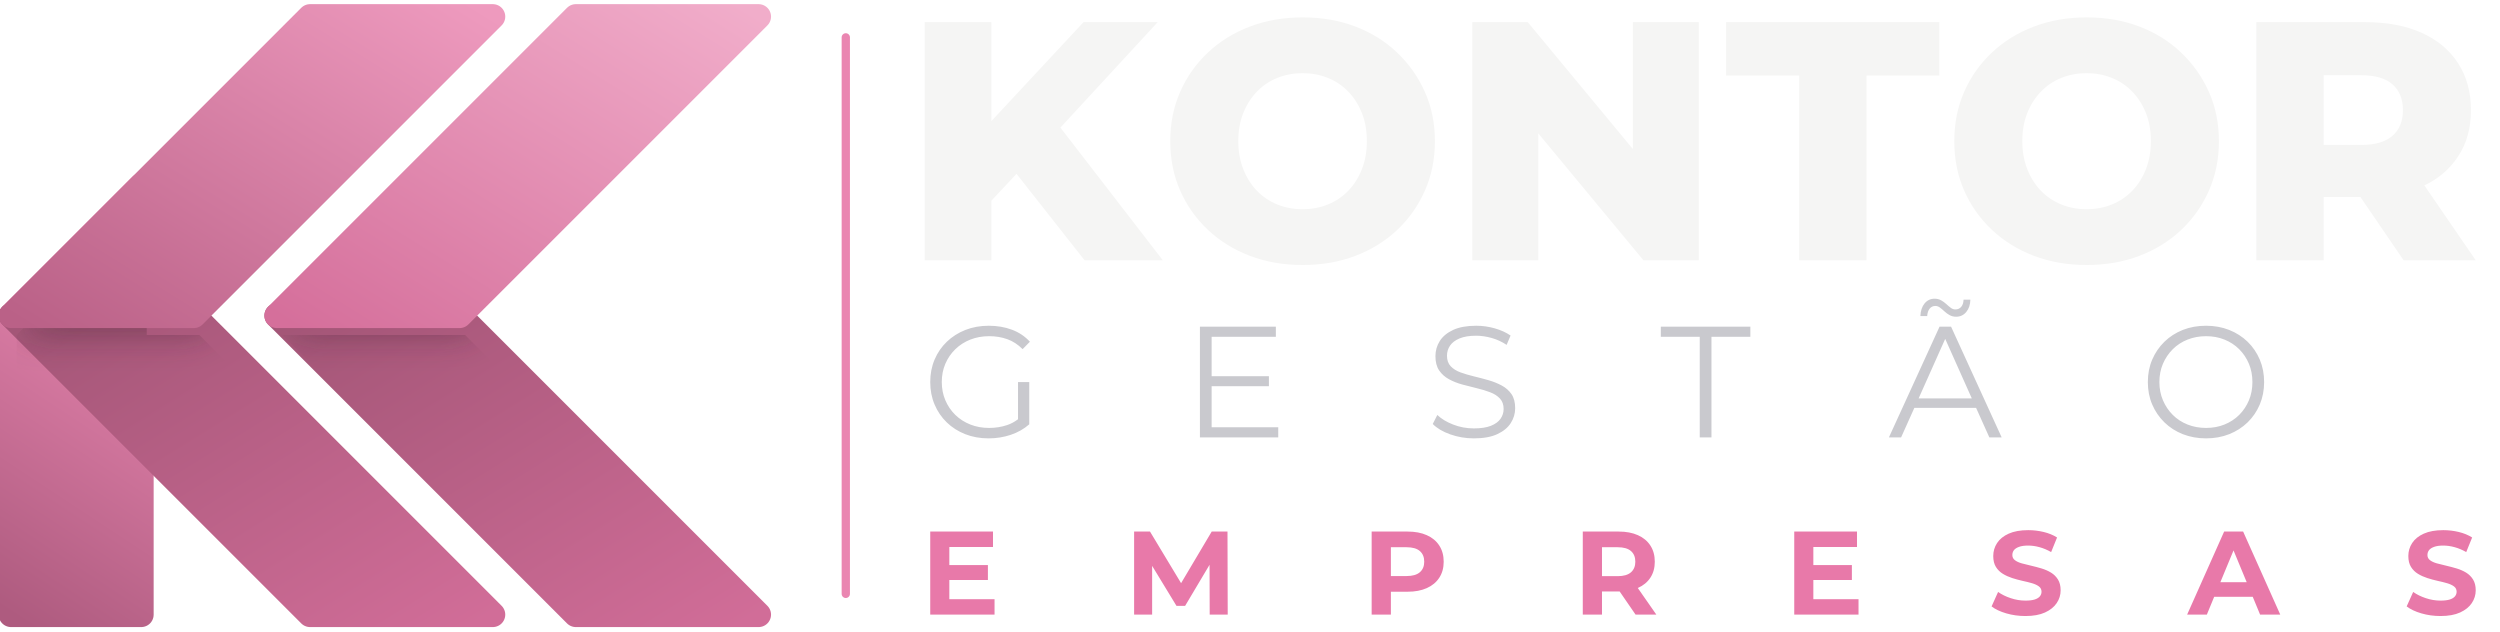
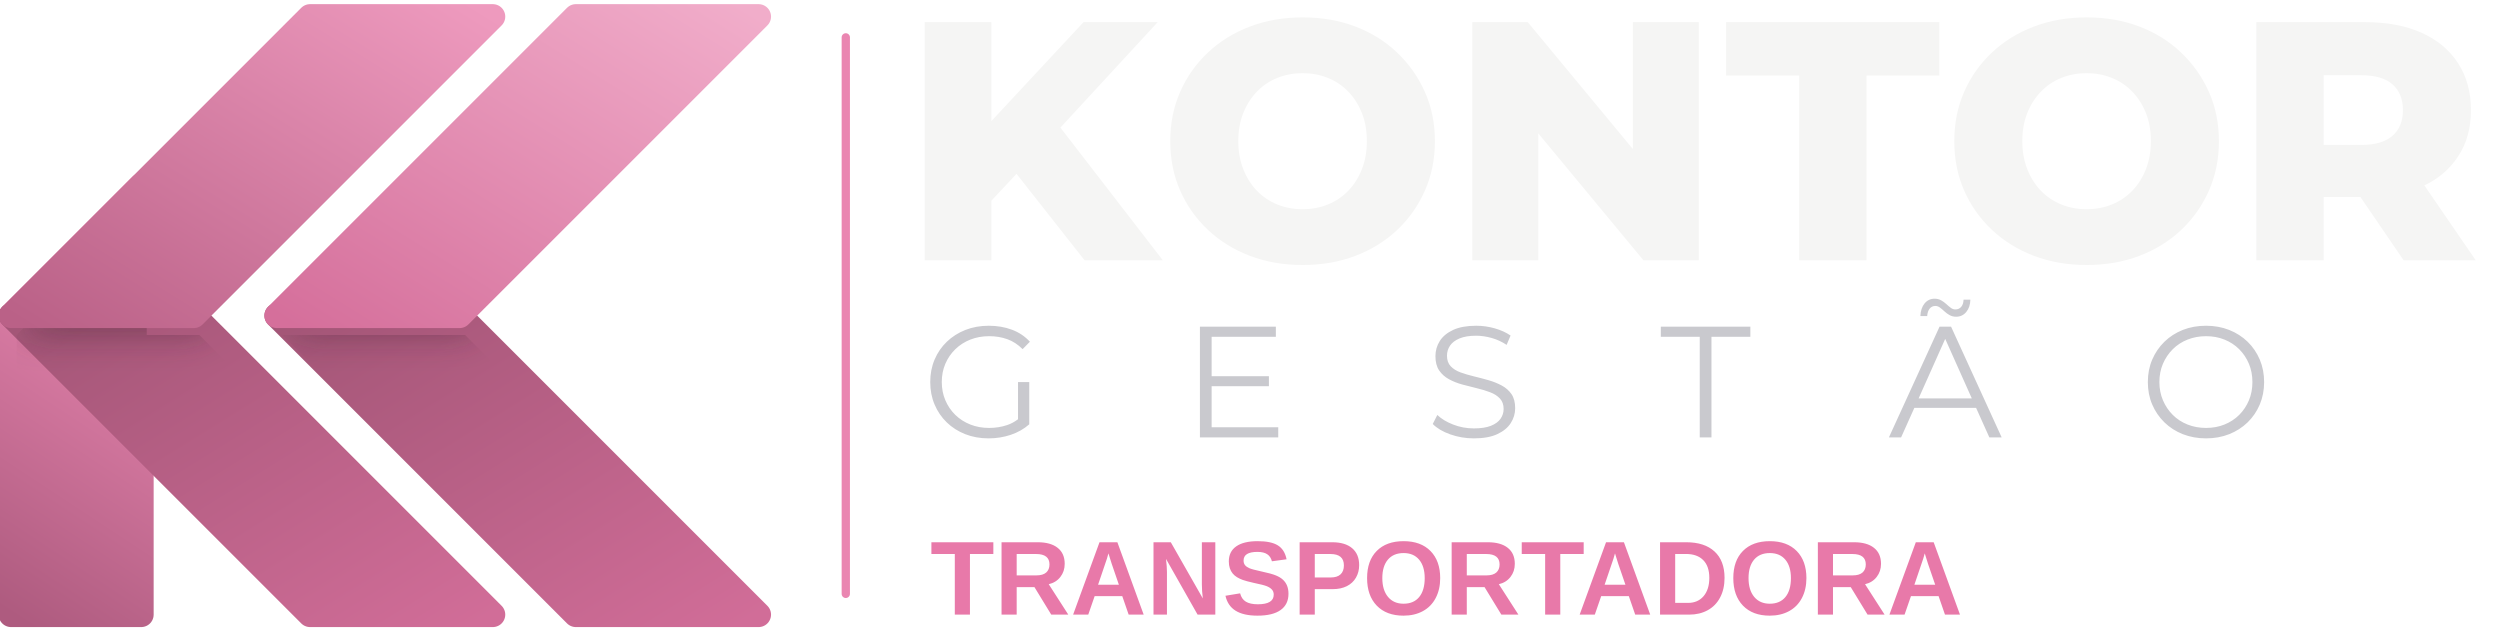
- <svg xmlns="http://www.w3.org/2000/svg" viewBox="-4 -6 903 228" role="img" aria-label="Kontor Gestão Empresas">
+ <svg xmlns="http://www.w3.org/2000/svg" viewBox="-4 -6 903 228" role="img" aria-label="Kontor Gestão Transportadora">
  <defs>
    <linearGradient id="kt-a" x1="0" y1="1" x2="0.2" y2="0">
      <stop offset="0" stop-color="#AE5B7F" />
      <stop offset="1" stop-color="#EB89B3" />
    </linearGradient>
    <linearGradient id="kt-b" x1="0" y1="1" x2="1" y2="0">
      <stop offset="0" stop-color="#BA6187" />
      <stop offset="1" stop-color="#EE9ABE" />
    </linearGradient>
    <linearGradient id="kt-braco" x1="0" y1="1" x2="1" y2="0">
      <stop offset="0" stop-color="#D56F9B" />
      <stop offset="1" stop-color="#F1ADCA" />
    </linearGradient>
    <linearGradient id="kt-perna" x1="0" y1="0" x2="1" y2="1">
      <stop offset="0" stop-color="#A25576" />
      <stop offset="1" stop-color="#D16D98" />
    </linearGradient>
    <filter id="kt-d" x="-20%" y="-20%" width="140%" height="140%">
      <feGaussianBlur stdDeviation="6" />
    </filter>
    <clipPath id="kt-pa">
      <path d="M0,108 L66,108 L174,216 L108,216 Z" />
      <path d="M0,108 L47,61 L47,216 L0,216 Z" />
    </clipPath>
    <clipPath id="kt-pb">
      <path d="M96,108 L162,108 L270,216 L204,216 Z" />
    </clipPath>
  </defs>
  <g stroke-linejoin="round" stroke-width="9">
    <path fill="url(#kt-a)" stroke="url(#kt-a)" d="M0,108 L47,61 L47,216 L0,216 Z" />
    <path fill="url(#kt-perna)" stroke="url(#kt-perna)" d="M0,108 L66,108 L174,216 L108,216 Z" />
    <path clip-path="url(#kt-pa)" filter="url(#kt-d)" fill="#3A1E2A" opacity=".38" transform="translate(2 7)" d="M0,108 L108,0 L174,0 L66,108 Z" />
    <path fill="url(#kt-b)" stroke="url(#kt-b)" d="M0,108 L108,0 L174,0 L66,108 Z" />
    <path fill="url(#kt-perna)" stroke="url(#kt-perna)" d="M96,108 L162,108 L270,216 L204,216 Z" />
    <path clip-path="url(#kt-pb)" filter="url(#kt-d)" fill="#3A1E2A" opacity=".38" transform="translate(2 7)" d="M96,108 L204,0 L270,0 L162,108 Z" />
    <path fill="url(#kt-braco)" stroke="url(#kt-braco)" d="M96,108 L204,0 L270,0 L162,108 Z" />
  </g>
  <rect x="300" y="6" width="3" height="204" rx="1.5" fill="#E879A9" opacity=".9" />
  <path fill="#F5F5F4" d="M354.08 88L330 88L330 2L354.08 2L354.08 37.75L387.37 2L414.16 2L379.02 40.09L416 88L387.74 88L363.17 56.79L354.08 66.50L354.08 88ZM466.49 89.72L466.49 89.72Q456.17 89.72 447.45 86.40Q438.73 83.09 432.28 77.00Q425.83 70.92 422.27 62.81Q418.70 54.71 418.70 45L418.70 45Q418.70 35.29 422.27 27.19Q425.83 19.08 432.28 13.00Q438.73 6.91 447.45 3.60Q456.17 0.28 466.49 0.28L466.49 0.28Q476.94 0.28 485.60 3.60Q494.26 6.91 500.65 13.00Q507.04 19.08 510.66 27.19Q514.29 35.29 514.29 45L514.29 45Q514.29 54.71 510.66 62.88Q507.04 71.05 500.65 77.07Q494.26 83.09 485.60 86.40Q476.94 89.72 466.49 89.72ZM466.49 69.57L466.49 69.57Q471.41 69.57 475.65 67.85Q479.89 66.13 483.02 62.88Q486.15 59.62 487.93 55.07Q489.71 50.53 489.71 45L489.71 45Q489.71 39.35 487.93 34.86Q486.15 30.38 483.02 27.12Q479.89 23.87 475.65 22.15Q471.41 20.43 466.49 20.43L466.49 20.43Q461.58 20.43 457.34 22.15Q453.10 23.87 449.97 27.12Q446.84 30.38 445.06 34.86Q443.27 39.35 443.27 45L443.27 45Q443.27 50.53 445.06 55.07Q446.84 59.62 449.97 62.88Q453.10 66.13 457.34 67.85Q461.58 69.57 466.49 69.57ZM551.63 88L527.80 88L527.80 2L547.83 2L585.79 47.83L585.79 2L609.62 2L609.62 88L589.60 88L551.63 42.17L551.63 88ZM670.19 88L645.87 88L645.87 21.29L619.45 21.29L619.45 2L696.48 2L696.48 21.29L670.19 21.29L670.19 88ZM749.68 89.72L749.68 89.72Q739.36 89.72 730.64 86.40Q721.91 83.09 715.46 77.00Q709.01 70.92 705.45 62.81Q701.89 54.71 701.89 45L701.89 45Q701.89 35.29 705.45 27.19Q709.01 19.08 715.46 13.00Q721.91 6.91 730.64 3.60Q739.36 0.28 749.68 0.28L749.68 0.28Q760.12 0.28 768.78 3.60Q777.45 6.91 783.83 13.00Q790.22 19.08 793.85 27.19Q797.47 35.29 797.47 45L797.47 45Q797.47 54.71 793.85 62.88Q790.22 71.05 783.83 77.07Q777.45 83.09 768.78 86.40Q760.12 89.72 749.68 89.72ZM749.68 69.57L749.68 69.57Q754.59 69.57 758.83 67.85Q763.07 66.13 766.20 62.88Q769.34 59.62 771.12 55.07Q772.90 50.53 772.90 45L772.90 45Q772.90 39.35 771.12 34.86Q769.34 30.38 766.20 27.12Q763.07 23.87 758.83 22.15Q754.59 20.43 749.68 20.43L749.68 20.43Q744.77 20.43 740.53 22.15Q736.29 23.87 733.16 27.12Q730.02 30.38 728.24 34.86Q726.46 39.35 726.46 45L726.46 45Q726.46 50.53 728.24 55.07Q730.02 59.62 733.16 62.88Q736.29 66.13 740.53 67.85Q744.77 69.57 749.68 69.57ZM835.31 88L810.99 88L810.99 2L850.30 2Q862.09 2 870.63 5.81Q879.17 9.62 883.84 16.80Q888.51 23.99 888.51 33.82L888.51 33.82Q888.51 43.53 883.84 50.53L883.84 50.53Q879.42 57.29 871.68 60.97L871.68 60.97L890.23 88L864.18 88L848.58 65.15L835.31 65.15L835.31 88ZM835.31 21.17L835.31 46.35L848.83 46.35Q856.44 46.35 860.19 43.03Q863.94 39.72 863.94 33.82L863.94 33.82Q863.94 27.80 860.19 24.48Q856.44 21.17 848.83 21.17L848.83 21.17L835.31 21.17Z" />
  <path fill="#C9C9CE" d="M353.09 152.34L353.09 152.34Q348.51 152.34 344.66 150.83Q340.80 149.31 337.97 146.57Q335.14 143.83 333.57 140.11Q332 136.40 332 132Q332 127.60 333.57 123.89Q335.14 120.17 338 117.43Q340.86 114.69 344.71 113.17Q348.57 111.66 353.14 111.66Q357.71 111.66 361.51 113.09Q365.31 114.51 368 117.43L368 117.43L365.37 120.11Q362.86 117.60 359.83 116.51Q356.80 115.43 353.31 115.43L353.31 115.43Q349.60 115.43 346.49 116.66Q343.37 117.89 341.06 120.14Q338.74 122.40 337.46 125.40Q336.17 128.40 336.17 132L336.17 132Q336.17 135.54 337.46 138.57Q338.74 141.60 341.06 143.86Q343.37 146.11 346.49 147.34Q349.60 148.57 353.26 148.57L353.26 148.57Q356.69 148.57 359.77 147.54L359.77 147.54Q361.83 146.86 363.71 145.43L363.71 145.43L363.71 132L367.77 132L367.77 147.26Q364.91 149.77 361.09 151.06Q357.26 152.34 353.09 152.34ZM433.64 133.49L433.64 148.34L457.70 148.34L457.70 152L429.41 152L429.41 112L456.84 112L456.84 115.66L433.64 115.66L433.64 129.89L454.33 129.89L454.33 133.49L433.64 133.49ZM528.36 152.34L528.36 152.34Q523.91 152.34 519.82 150.89Q515.74 149.43 513.51 147.14L513.51 147.14L515.16 143.89Q517.28 145.94 520.85 147.34Q524.42 148.74 528.36 148.74L528.36 148.74Q532.14 148.74 534.51 147.80Q536.88 146.86 537.99 145.26Q539.11 143.66 539.11 141.71L539.11 141.71Q539.11 139.37 537.76 137.94Q536.42 136.51 534.25 135.69Q532.08 134.86 529.45 134.23Q526.82 133.60 524.19 132.89Q521.56 132.17 519.36 130.97Q517.16 129.77 515.82 127.80Q514.48 125.83 514.48 122.63L514.48 122.63Q514.48 119.66 516.05 117.17Q517.62 114.69 520.88 113.17Q524.14 111.66 529.22 111.66L529.22 111.66Q532.59 111.66 535.91 112.60Q539.22 113.54 541.62 115.20L541.62 115.20L540.19 118.57Q537.62 116.86 534.74 116.06Q531.85 115.26 529.16 115.26L529.16 115.26Q525.56 115.26 523.22 116.23Q520.88 117.20 519.76 118.83Q518.65 120.46 518.65 122.51L518.65 122.51Q518.65 124.86 519.99 126.29Q521.34 127.71 523.54 128.51Q525.74 129.31 528.36 129.94Q530.99 130.57 533.59 131.31Q536.19 132.06 538.39 133.23Q540.59 134.40 541.94 136.34Q543.28 138.29 543.28 141.43L543.28 141.43Q543.28 144.34 541.68 146.83Q540.08 149.31 536.79 150.83Q533.51 152.34 528.36 152.34ZM614.18 152L609.95 152L609.95 115.66L595.89 115.66L595.89 112L628.23 112L628.23 115.66L614.18 115.66L614.18 152ZM682.67 152L678.27 152L696.56 112L700.73 112L719.01 152L714.56 152L709.76 141.31L687.47 141.31L682.67 152ZM689.01 137.89L708.21 137.89L698.61 116.40L689.01 137.89ZM702.56 108.40L702.56 108.40Q701.24 108.40 700.21 107.83Q699.19 107.26 698.36 106.49Q697.53 105.71 696.73 105.11Q695.93 104.51 695.07 104.51L695.07 104.51Q693.76 104.51 692.99 105.49Q692.21 106.46 692.10 108.17L692.10 108.17L689.64 108.17Q689.76 105.31 691.16 103.60Q692.56 101.89 694.79 101.89L694.79 101.89Q696.10 101.89 697.16 102.49Q698.21 103.09 699.04 103.86Q699.87 104.63 700.64 105.20Q701.41 105.77 702.27 105.77L702.27 105.77Q703.59 105.77 704.39 104.83Q705.19 103.89 705.24 102.23L705.24 102.23L707.70 102.23Q707.64 104.97 706.21 106.69Q704.79 108.40 702.56 108.40ZM792.83 152.34L792.83 152.34Q788.31 152.34 784.45 150.83Q780.60 149.31 777.77 146.54Q774.94 143.77 773.37 140.09Q771.80 136.40 771.80 132L771.80 132Q771.80 127.60 773.37 123.91Q774.94 120.23 777.77 117.46Q780.60 114.69 784.43 113.17Q788.25 111.66 792.83 111.66L792.83 111.66Q797.34 111.66 801.17 113.17Q805.00 114.69 807.83 117.43Q810.65 120.17 812.23 123.89Q813.80 127.60 813.80 132L813.80 132Q813.80 136.40 812.23 140.11Q810.65 143.83 807.83 146.57Q805.00 149.31 801.17 150.83Q797.34 152.34 792.83 152.34ZM792.83 148.57L792.83 148.57Q796.43 148.57 799.48 147.34Q802.54 146.11 804.80 143.86Q807.05 141.60 808.31 138.60Q809.57 135.60 809.57 132L809.57 132Q809.57 128.40 808.31 125.40Q807.05 122.40 804.80 120.14Q802.54 117.89 799.48 116.66Q796.43 115.43 792.83 115.43L792.83 115.43Q789.23 115.43 786.14 116.66Q783.05 117.89 780.80 120.14Q778.54 122.40 777.25 125.40Q775.97 128.40 775.97 132L775.97 132Q775.97 135.54 777.25 138.57Q778.54 141.60 780.80 143.86Q783.05 146.11 786.14 147.34Q789.23 148.57 792.83 148.57Z" />
-   <path fill="#E879A9" d="M338.90 203.49L338.90 210.43L355.23 210.43L355.23 216L332 216L332 186L354.67 186L354.67 191.57L338.90 191.57L338.90 198.09L352.83 198.09L352.83 203.49L338.90 203.49ZM412.15 216L405.64 216L405.64 186L411.38 186L422.61 204.64L433.67 186L439.37 186L439.45 216L432.94 216L432.89 198L424.07 212.83L420.94 212.83L412.15 198.39L412.15 216ZM498.39 216L491.44 216L491.44 186L504.43 186Q508.46 186 511.37 187.31Q514.29 188.61 515.87 191.06Q517.46 193.50 517.46 196.89L517.46 196.89Q517.46 200.23 515.87 202.67Q514.29 205.11 511.37 206.42Q508.46 207.73 504.43 207.73L504.43 207.73L498.39 207.73L498.39 216ZM498.39 191.66L498.39 202.07L504.04 202.07Q507.26 202.07 508.84 200.70Q510.43 199.33 510.43 196.89L510.43 196.89Q510.43 194.40 508.84 193.03Q507.26 191.66 504.04 191.66L504.04 191.66L498.39 191.66ZM574.64 216L567.70 216L567.70 186L580.68 186Q584.71 186 587.62 187.31Q590.54 188.61 592.12 191.06Q593.71 193.50 593.71 196.89L593.71 196.89Q593.71 200.23 592.12 202.65Q590.54 205.07 587.62 206.36L587.62 206.36Q587.58 206.36 587.58 206.40L587.58 206.40L594.27 216L586.77 216L581.02 207.64Q580.85 207.64 580.68 207.64L580.68 207.64L574.64 207.64L574.64 216ZM574.64 191.66L574.64 202.11L580.30 202.11Q583.51 202.11 585.10 200.72Q586.68 199.33 586.68 196.89L586.68 196.89Q586.68 194.40 585.10 193.03Q583.51 191.66 580.30 191.66L580.30 191.66L574.64 191.66ZM650.98 203.49L650.98 210.43L667.30 210.43L667.30 216L644.08 216L644.08 186L666.75 186L666.75 191.57L650.98 191.57L650.98 198.09L664.90 198.09L664.90 203.49L650.98 203.49ZM727.57 216.51L727.57 216.51Q723.97 216.51 720.67 215.55Q717.37 214.59 715.36 213.04L715.36 213.04L717.71 207.81Q719.64 209.19 722.28 210.06Q724.91 210.94 727.61 210.94L727.61 210.94Q729.67 210.94 730.93 210.54Q732.20 210.13 732.80 209.40Q733.40 208.67 733.40 207.73L733.40 207.73Q733.40 206.53 732.46 205.82Q731.51 205.11 729.97 204.66Q728.43 204.21 726.56 203.81Q724.70 203.40 722.83 202.80Q720.97 202.20 719.43 201.26Q717.88 200.31 716.92 198.77Q715.96 197.23 715.96 194.83L715.96 194.83Q715.96 192.26 717.35 190.14Q718.74 188.01 721.55 186.75Q724.36 185.49 728.60 185.49L728.60 185.49Q731.43 185.49 734.17 186.15Q736.91 186.81 739.01 188.14L739.01 188.14L736.87 193.41Q734.77 192.21 732.67 191.64Q730.57 191.06 728.56 191.06L728.56 191.06Q726.54 191.06 725.26 191.53Q723.97 192 723.41 192.75Q722.86 193.50 722.86 194.49L722.86 194.49Q722.86 195.64 723.80 196.35Q724.74 197.06 726.28 197.49Q727.83 197.91 729.69 198.34Q731.56 198.77 733.42 199.33Q735.28 199.89 736.83 200.83Q738.37 201.77 739.33 203.31Q740.30 204.86 740.30 207.21L740.30 207.21Q740.30 209.74 738.88 211.84Q737.47 213.94 734.66 215.23Q731.86 216.51 727.57 216.51ZM793.11 216L785.99 216L799.36 186L806.22 186L819.63 216L812.35 216L809.69 209.57L795.76 209.57L793.11 216ZM797.99 204.30L807.51 204.30L802.75 192.81L797.99 204.30ZM877.50 216.51L877.50 216.51Q873.90 216.51 870.60 215.55Q867.30 214.59 865.29 213.04L865.29 213.04L867.64 207.81Q869.57 209.19 872.21 210.06Q874.84 210.94 877.54 210.94L877.54 210.94Q879.60 210.94 880.86 210.54Q882.13 210.13 882.73 209.40Q883.33 208.67 883.33 207.73L883.33 207.73Q883.33 206.53 882.39 205.82Q881.44 205.11 879.90 204.66Q878.36 204.21 876.49 203.81Q874.63 203.40 872.76 202.80Q870.90 202.20 869.36 201.26Q867.81 200.31 866.85 198.77Q865.89 197.23 865.89 194.83L865.89 194.83Q865.89 192.26 867.28 190.14Q868.67 188.01 871.48 186.75Q874.29 185.49 878.53 185.49L878.53 185.49Q881.36 185.49 884.10 186.15Q886.84 186.81 888.94 188.14L888.94 188.14L886.80 193.41Q884.70 192.21 882.60 191.64Q880.50 191.06 878.49 191.06L878.49 191.06Q876.47 191.06 875.19 191.53Q873.90 192 873.34 192.75Q872.79 193.50 872.79 194.49L872.79 194.49Q872.79 195.64 873.73 196.35Q874.67 197.06 876.21 197.49Q877.76 197.91 879.62 198.34Q881.49 198.77 883.35 199.33Q885.21 199.89 886.76 200.83Q888.30 201.77 889.26 203.31Q890.23 204.86 890.23 207.21L890.23 207.21Q890.23 209.74 888.81 211.84Q887.40 213.94 884.59 215.23Q881.79 216.51 877.50 216.51Z" />
+   <text x="332" y="216" fill="#E879A9" font-family="Segoe UI, Arial, sans-serif" font-weight="700" font-size="38" textLength="556" lengthAdjust="spacingAndGlyphs">TRANSPORTADORA</text>
</svg>
